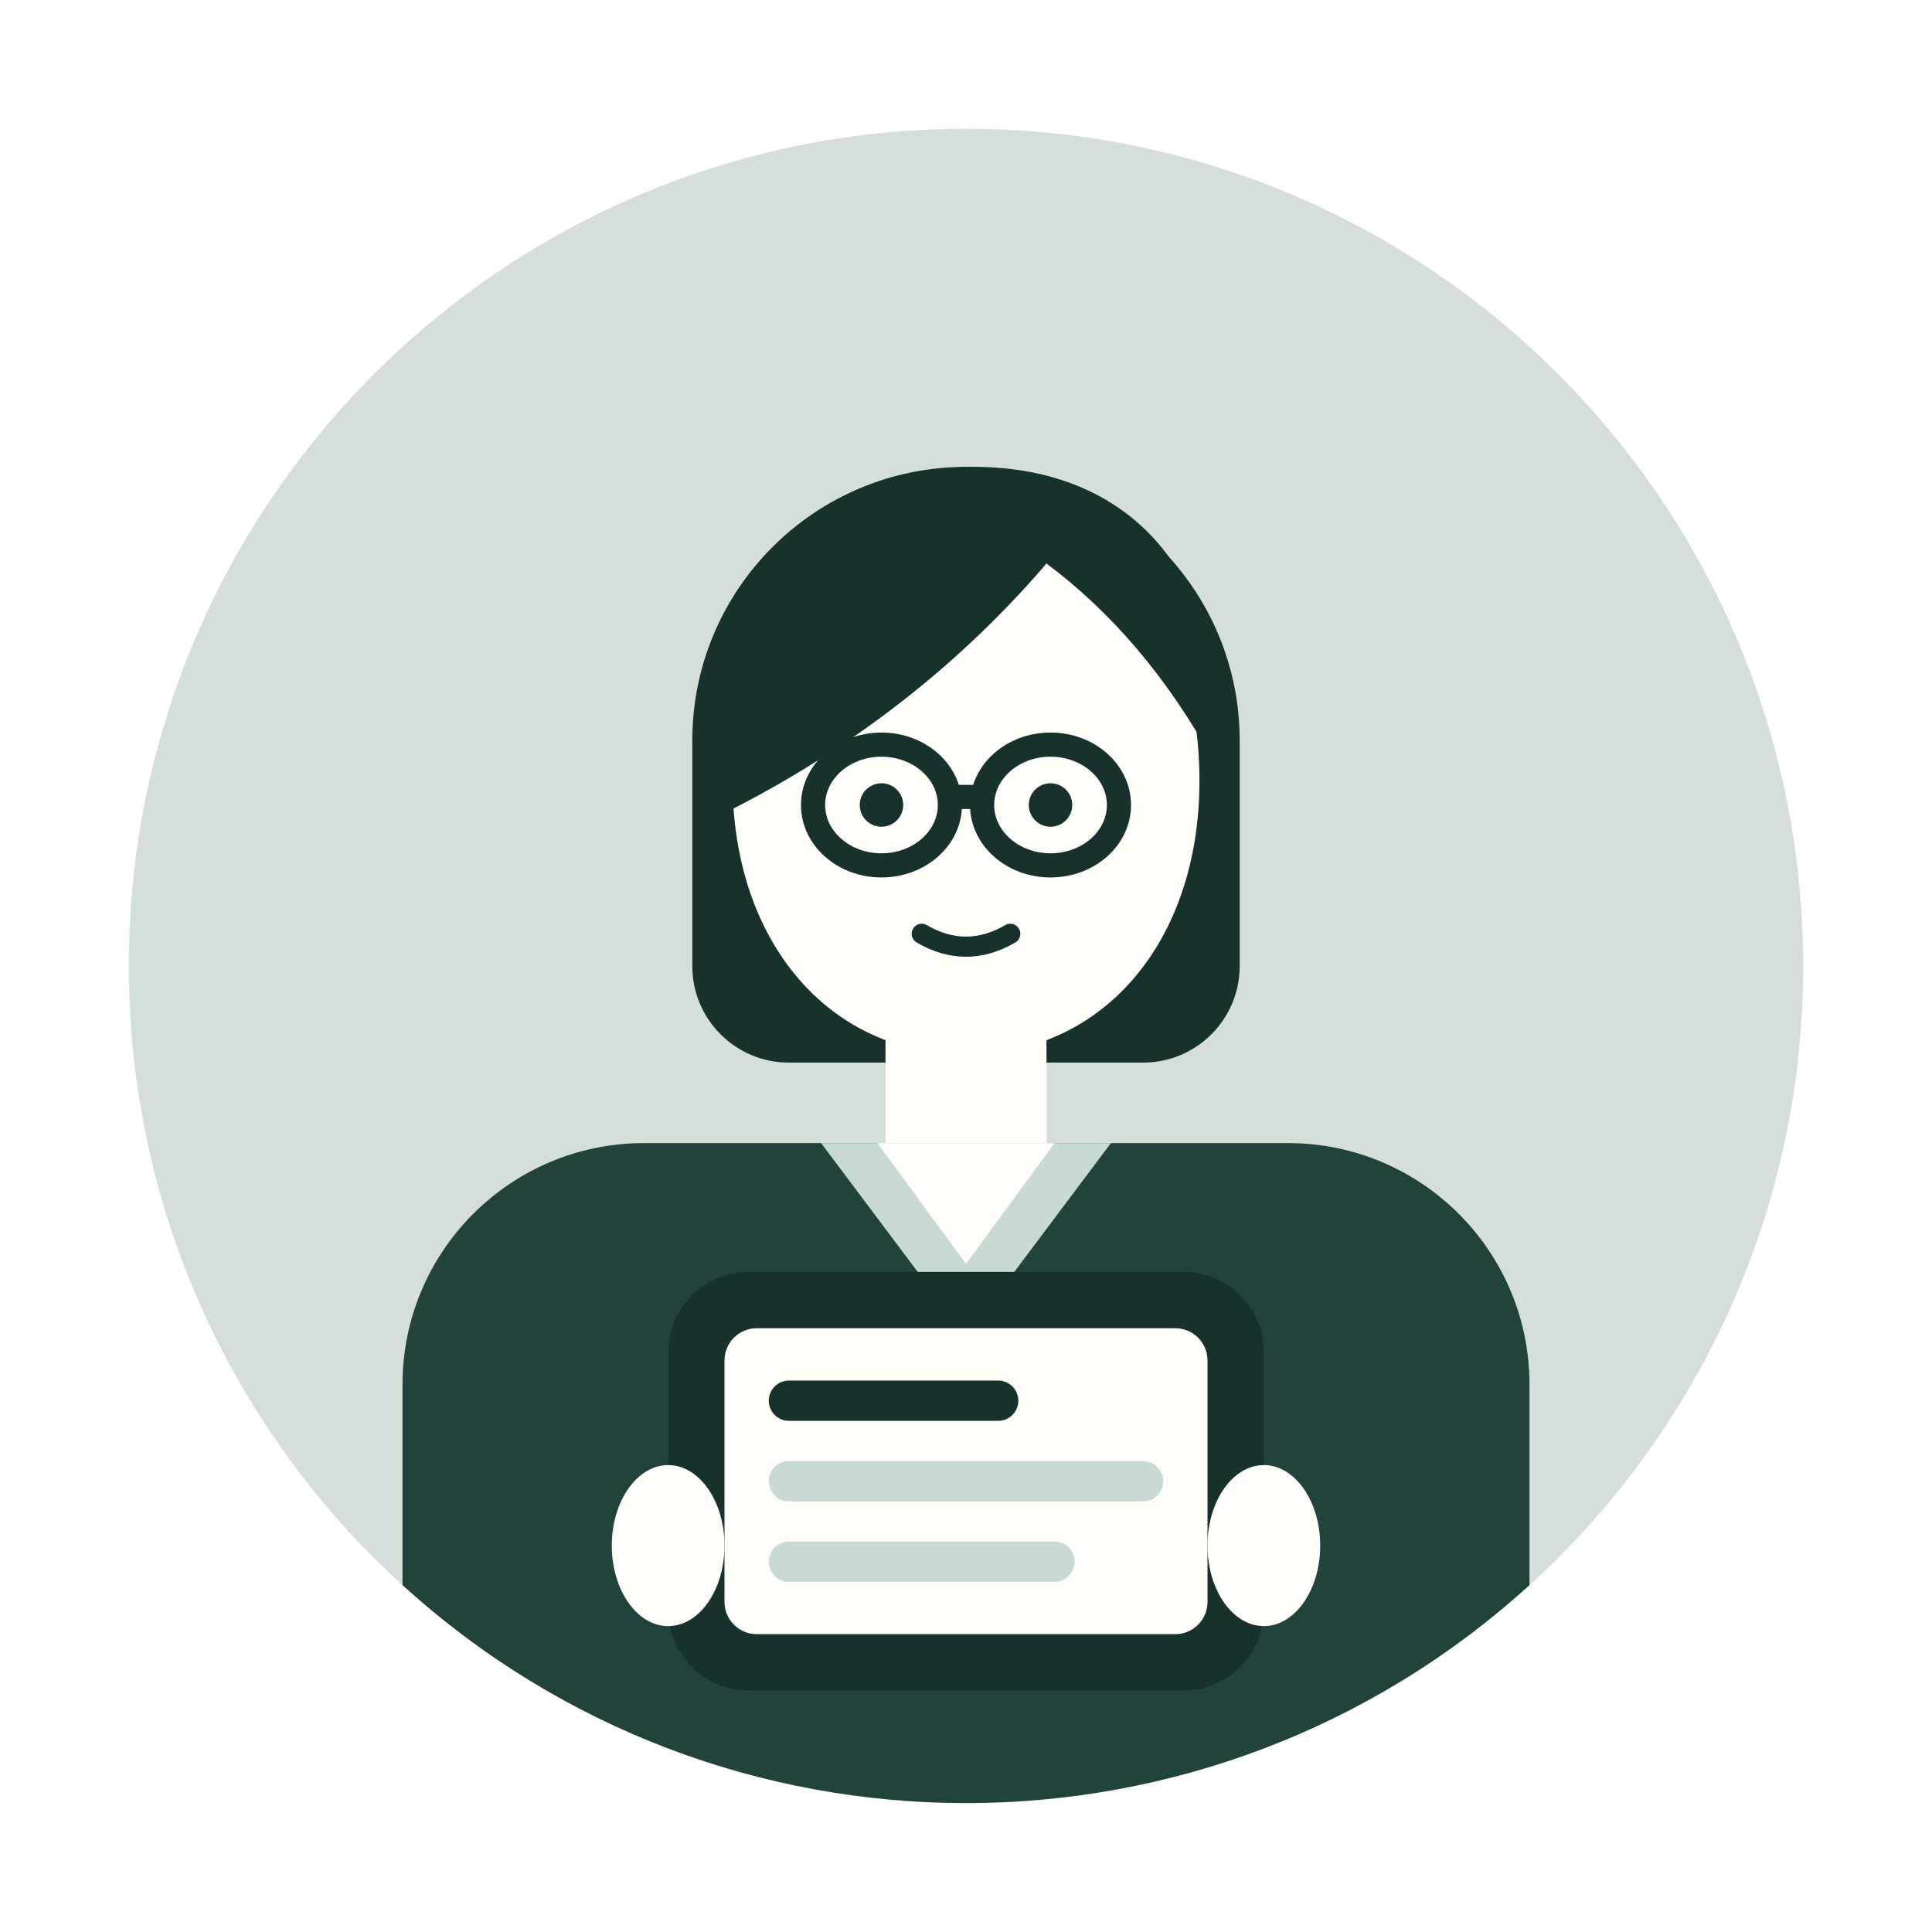
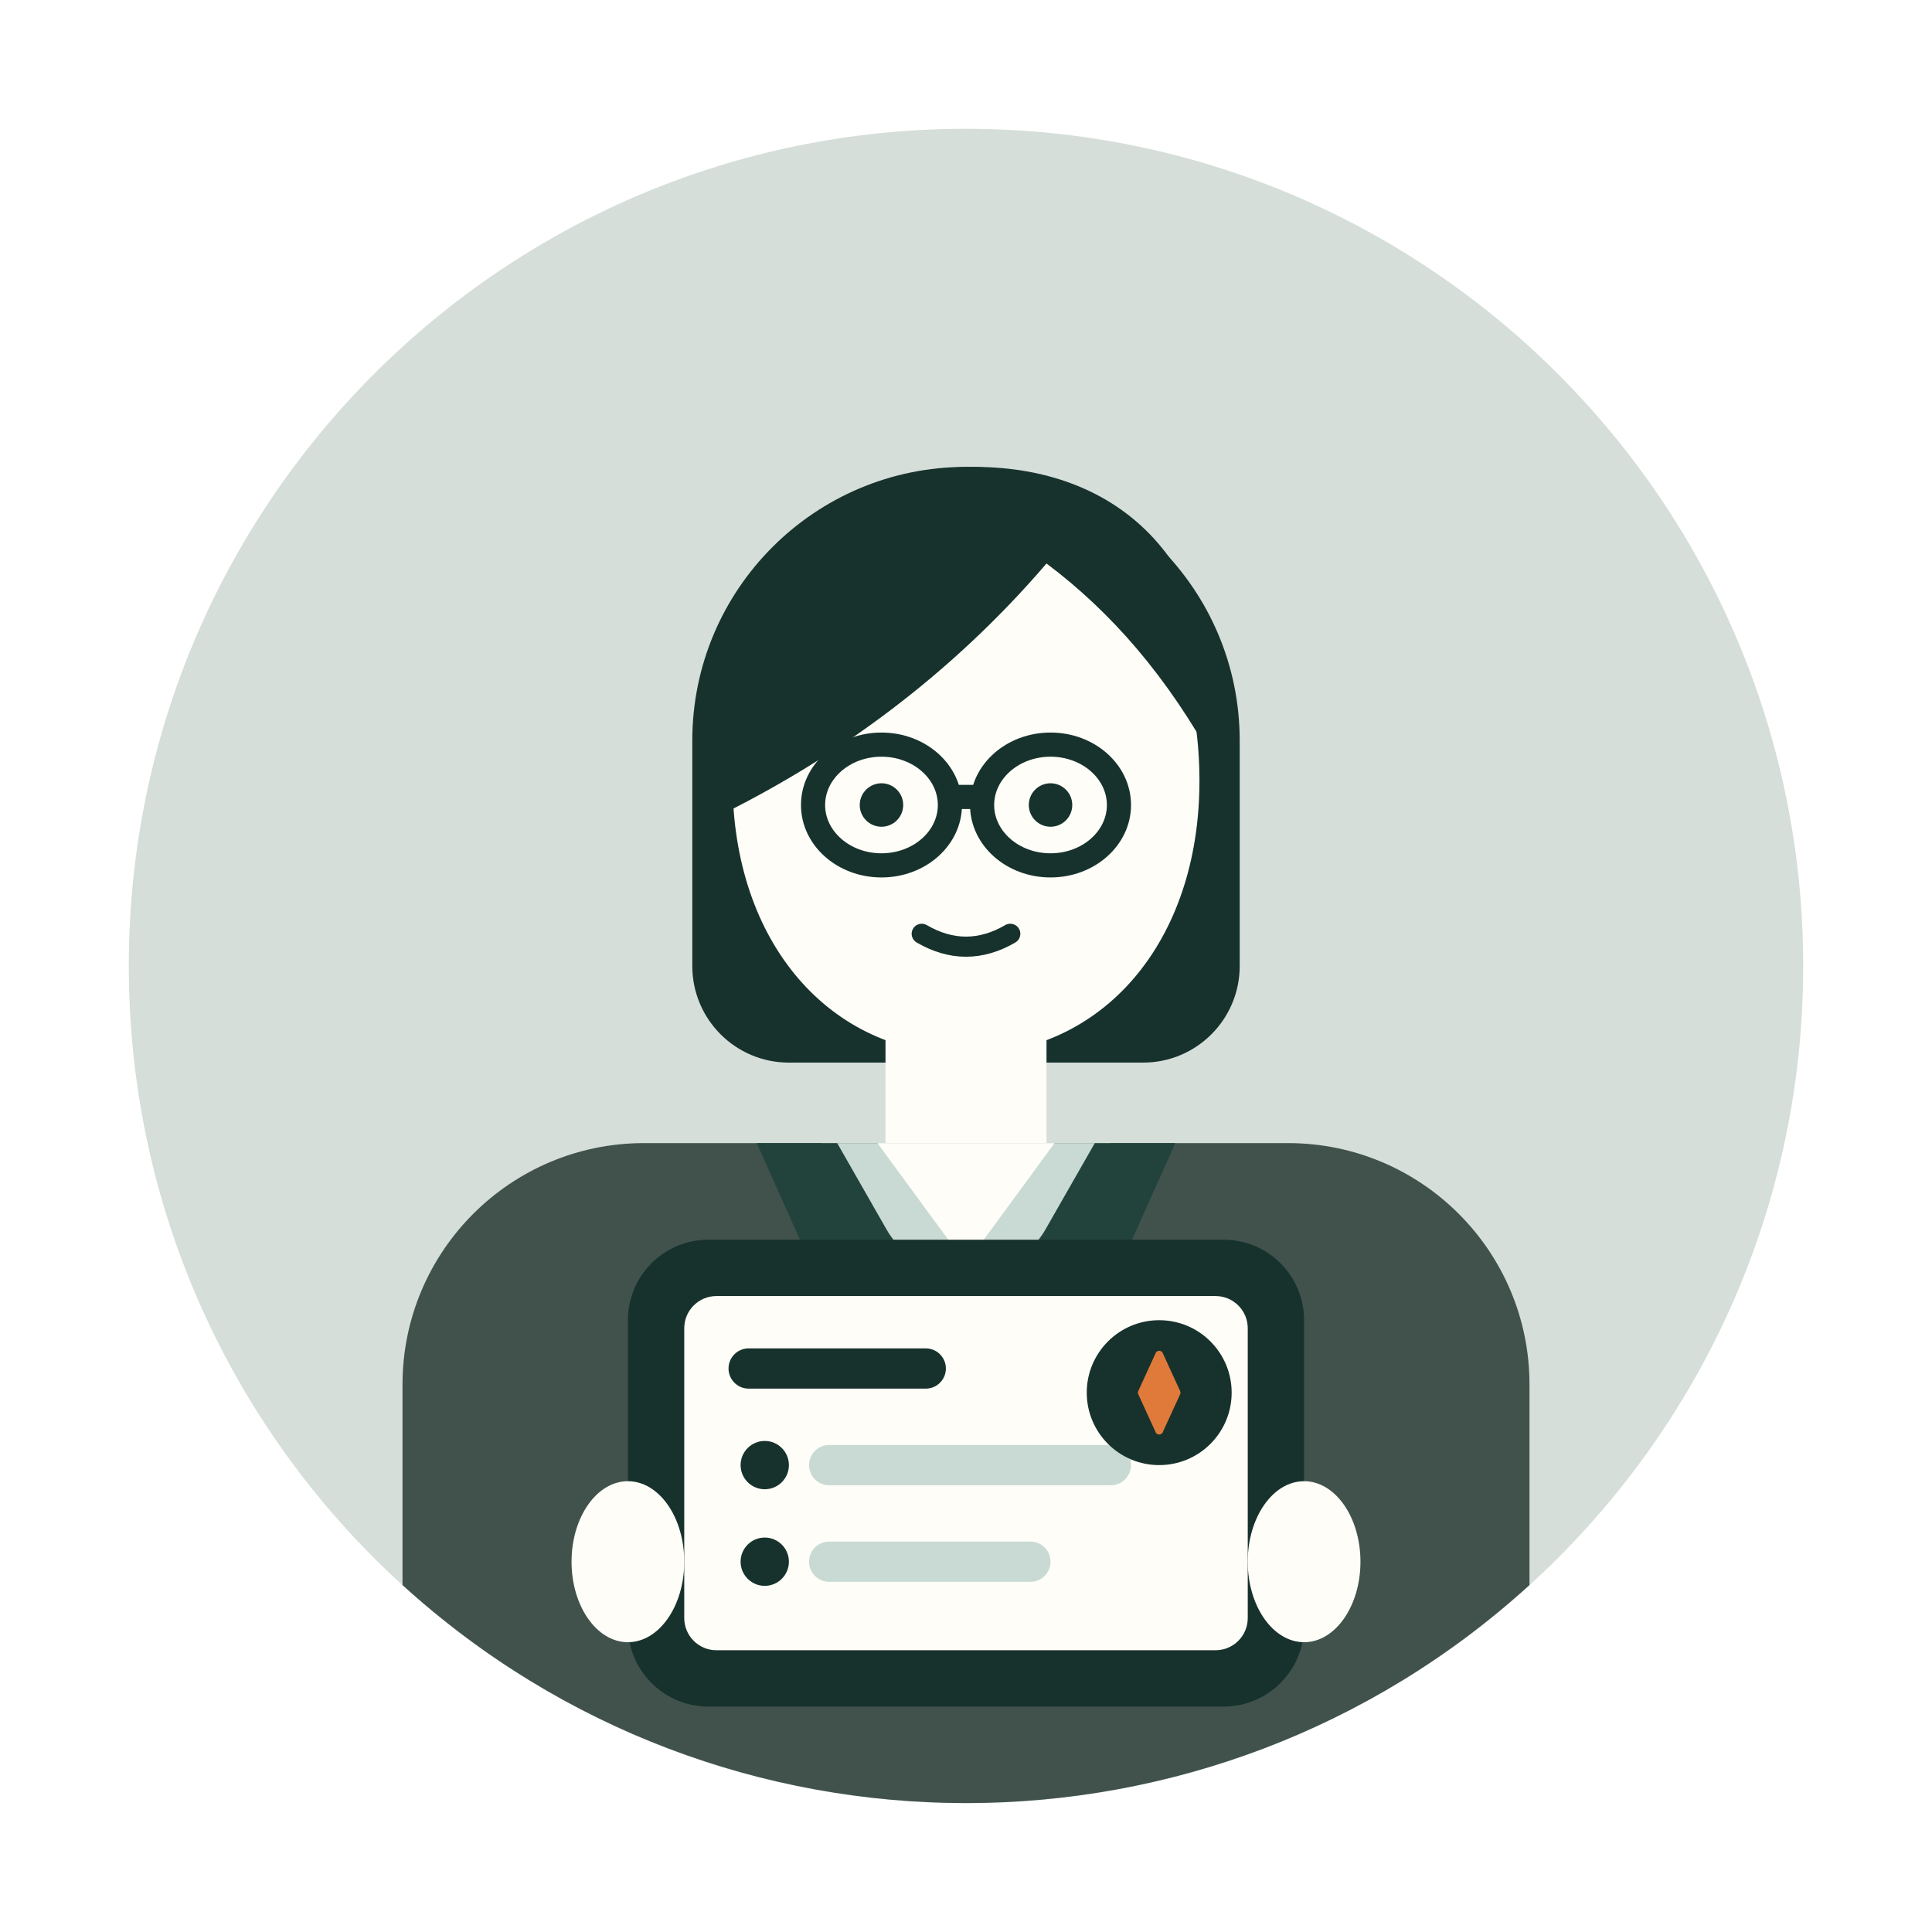
<svg xmlns="http://www.w3.org/2000/svg" viewBox="0 0 240 240" width="240" height="240">
  <circle cx="120" cy="120" r="104" fill="#D5DED9" />
  <path d="M120 58H120A34 34 0 0 1 154 92V120A12 12 0 0 1 142 132H98A12 12 0 0 1 86 120V92A34 34 0 0 1 120 58Z" fill="#17322C" />
  <rect x="110" y="118" width="20" height="30" fill="#FFFDF8" />
-   <path d="M50 172L50 196.9A104 104 0 0 0 190 196.9L190 172A30 30 0 0 0 160 142L80 142A30 30 0 0 0 50 172Z" fill="#21433B" />
+   <path d="M50 172L50 196.9A104 104 0 0 0 190 196.9L190 172A30 30 0 0 0 160 142L80 142A30 30 0 0 0 50 172Z" fill="#41524D" />
  <path d="M102 142L138 142L120 166Z" fill="#C9DAD4" />
  <path d="M109 142L131 142L120 157Z" fill="#FFFDF8" />
+   <path d="M94 142L104 142L120 170L111 180Z" fill="#21433B" />
+   <path d="M146 142L136 142L120 170L129 180Z" fill="#21433B" />
  <path d="M120 64C139 64 149 78 149 97C149 117 137 131 120 131C103 131 91 117 91 97C91 78 101 64 120 64Z" fill="#FFFDF8" />
  <path d="M90 101C88 72 103 58 121 58C140 58 153 71 151 95C145 84 138 76 130 70C118 84 104 94 90 101Z" fill="#17322C" />
  <circle cx="109.5" cy="100" r="2.7" fill="#17322C" />
  <circle cx="130.5" cy="100" r="2.7" fill="#17322C" />
  <path d="M114.5 116Q120 119.2 125.5 116" fill="none" stroke="#17322C" stroke-width="2.5" stroke-linecap="round" stroke-linejoin="round" />
  <path d="M101 100a8.5 7.5 0 1 0 17 0a8.5 7.5 0 1 0 -17 0M122 100a8.5 7.5 0 1 0 17 0a8.5 7.5 0 1 0 -17 0M118 99L122 99" fill="none" stroke="#17322C" stroke-width="3" stroke-linecap="round" stroke-linejoin="round" />
-   <rect x="83" y="158" width="74" height="52" rx="10" fill="#17322C" />
-   <rect x="90" y="165" width="60" height="38" rx="4" fill="#FFFDF8" />
-   <path d="M98 174L124 174" fill="none" stroke="#17322C" stroke-width="5" stroke-linecap="round" stroke-linejoin="round" />
-   <path d="M98 184L142 184" fill="none" stroke="#C9DAD4" stroke-width="5" stroke-linecap="round" stroke-linejoin="round" />
-   <path d="M98 194L131 194" fill="none" stroke="#C9DAD4" stroke-width="5" stroke-linecap="round" stroke-linejoin="round" />
-   <ellipse cx="83" cy="192" rx="7" ry="10" fill="#FFFDF8" />
-   <ellipse cx="157" cy="192" rx="7" ry="10" fill="#FFFDF8" />
+   <rect x="78" y="154" width="84" height="58" rx="10" fill="#17322C" />
+   <rect x="85" y="161" width="70" height="44" rx="4" fill="#FFFDF8" />
+   <path d="M93 170L115 170" fill="none" stroke="#17322C" stroke-width="5" stroke-linecap="round" stroke-linejoin="round" />
+   <circle cx="95" cy="182" r="3" fill="#17322C" />
+   <path d="M103 182L138 182" fill="none" stroke="#C9DAD4" stroke-width="5" stroke-linecap="round" stroke-linejoin="round" />
+   <circle cx="95" cy="194" r="3" fill="#17322C" />
+   <path d="M103 194L128 194" fill="none" stroke="#C9DAD4" stroke-width="5" stroke-linecap="round" stroke-linejoin="round" />
+   <circle cx="144" cy="173" r="9" fill="#17322C" />
+   <path fill="#E07A3A" d="M143.6 168A0.5 0.5 0 0 1 144.4 168L146.6 172.8A0.5 0.5 0 0 1 146.6 173.2L144.4 178A0.5 0.5 0 0 1 143.6 178L141.4 173.2A0.5 0.5 0 0 1 141.4 172.8Z" />
+   <ellipse cx="78" cy="194" rx="7" ry="10" fill="#FFFDF8" />
+   <ellipse cx="162" cy="194" rx="7" ry="10" fill="#FFFDF8" />
</svg>
